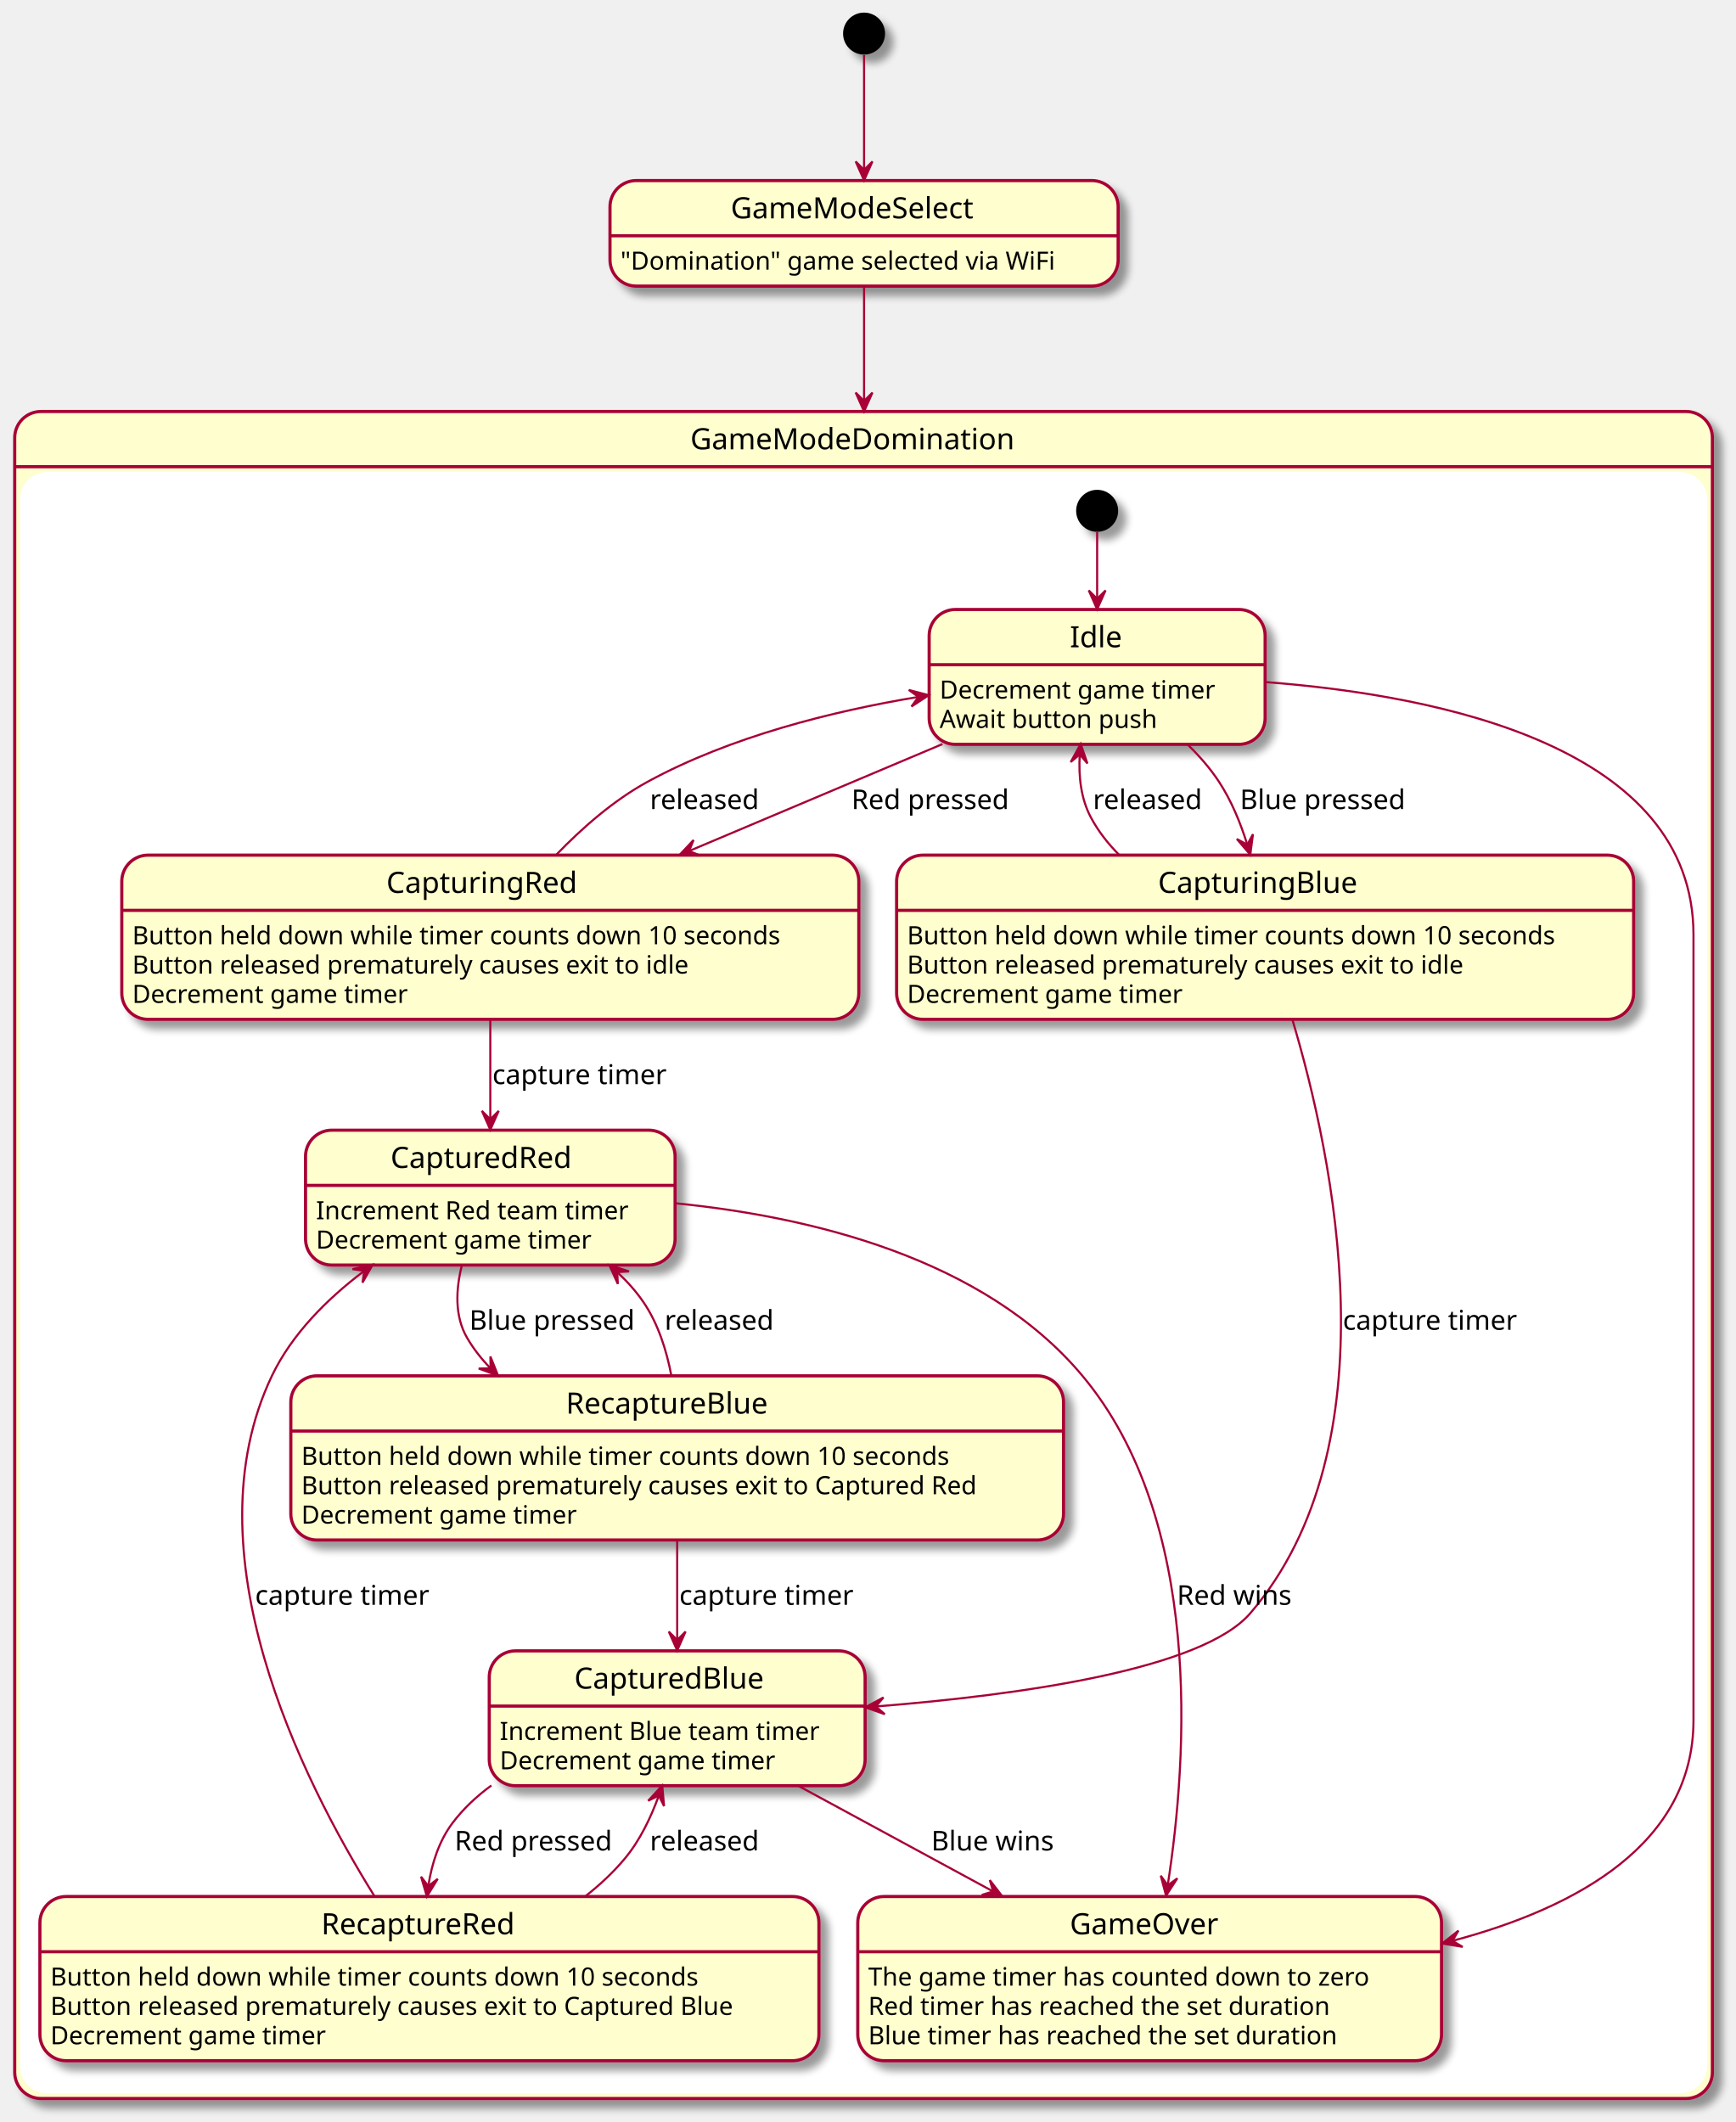
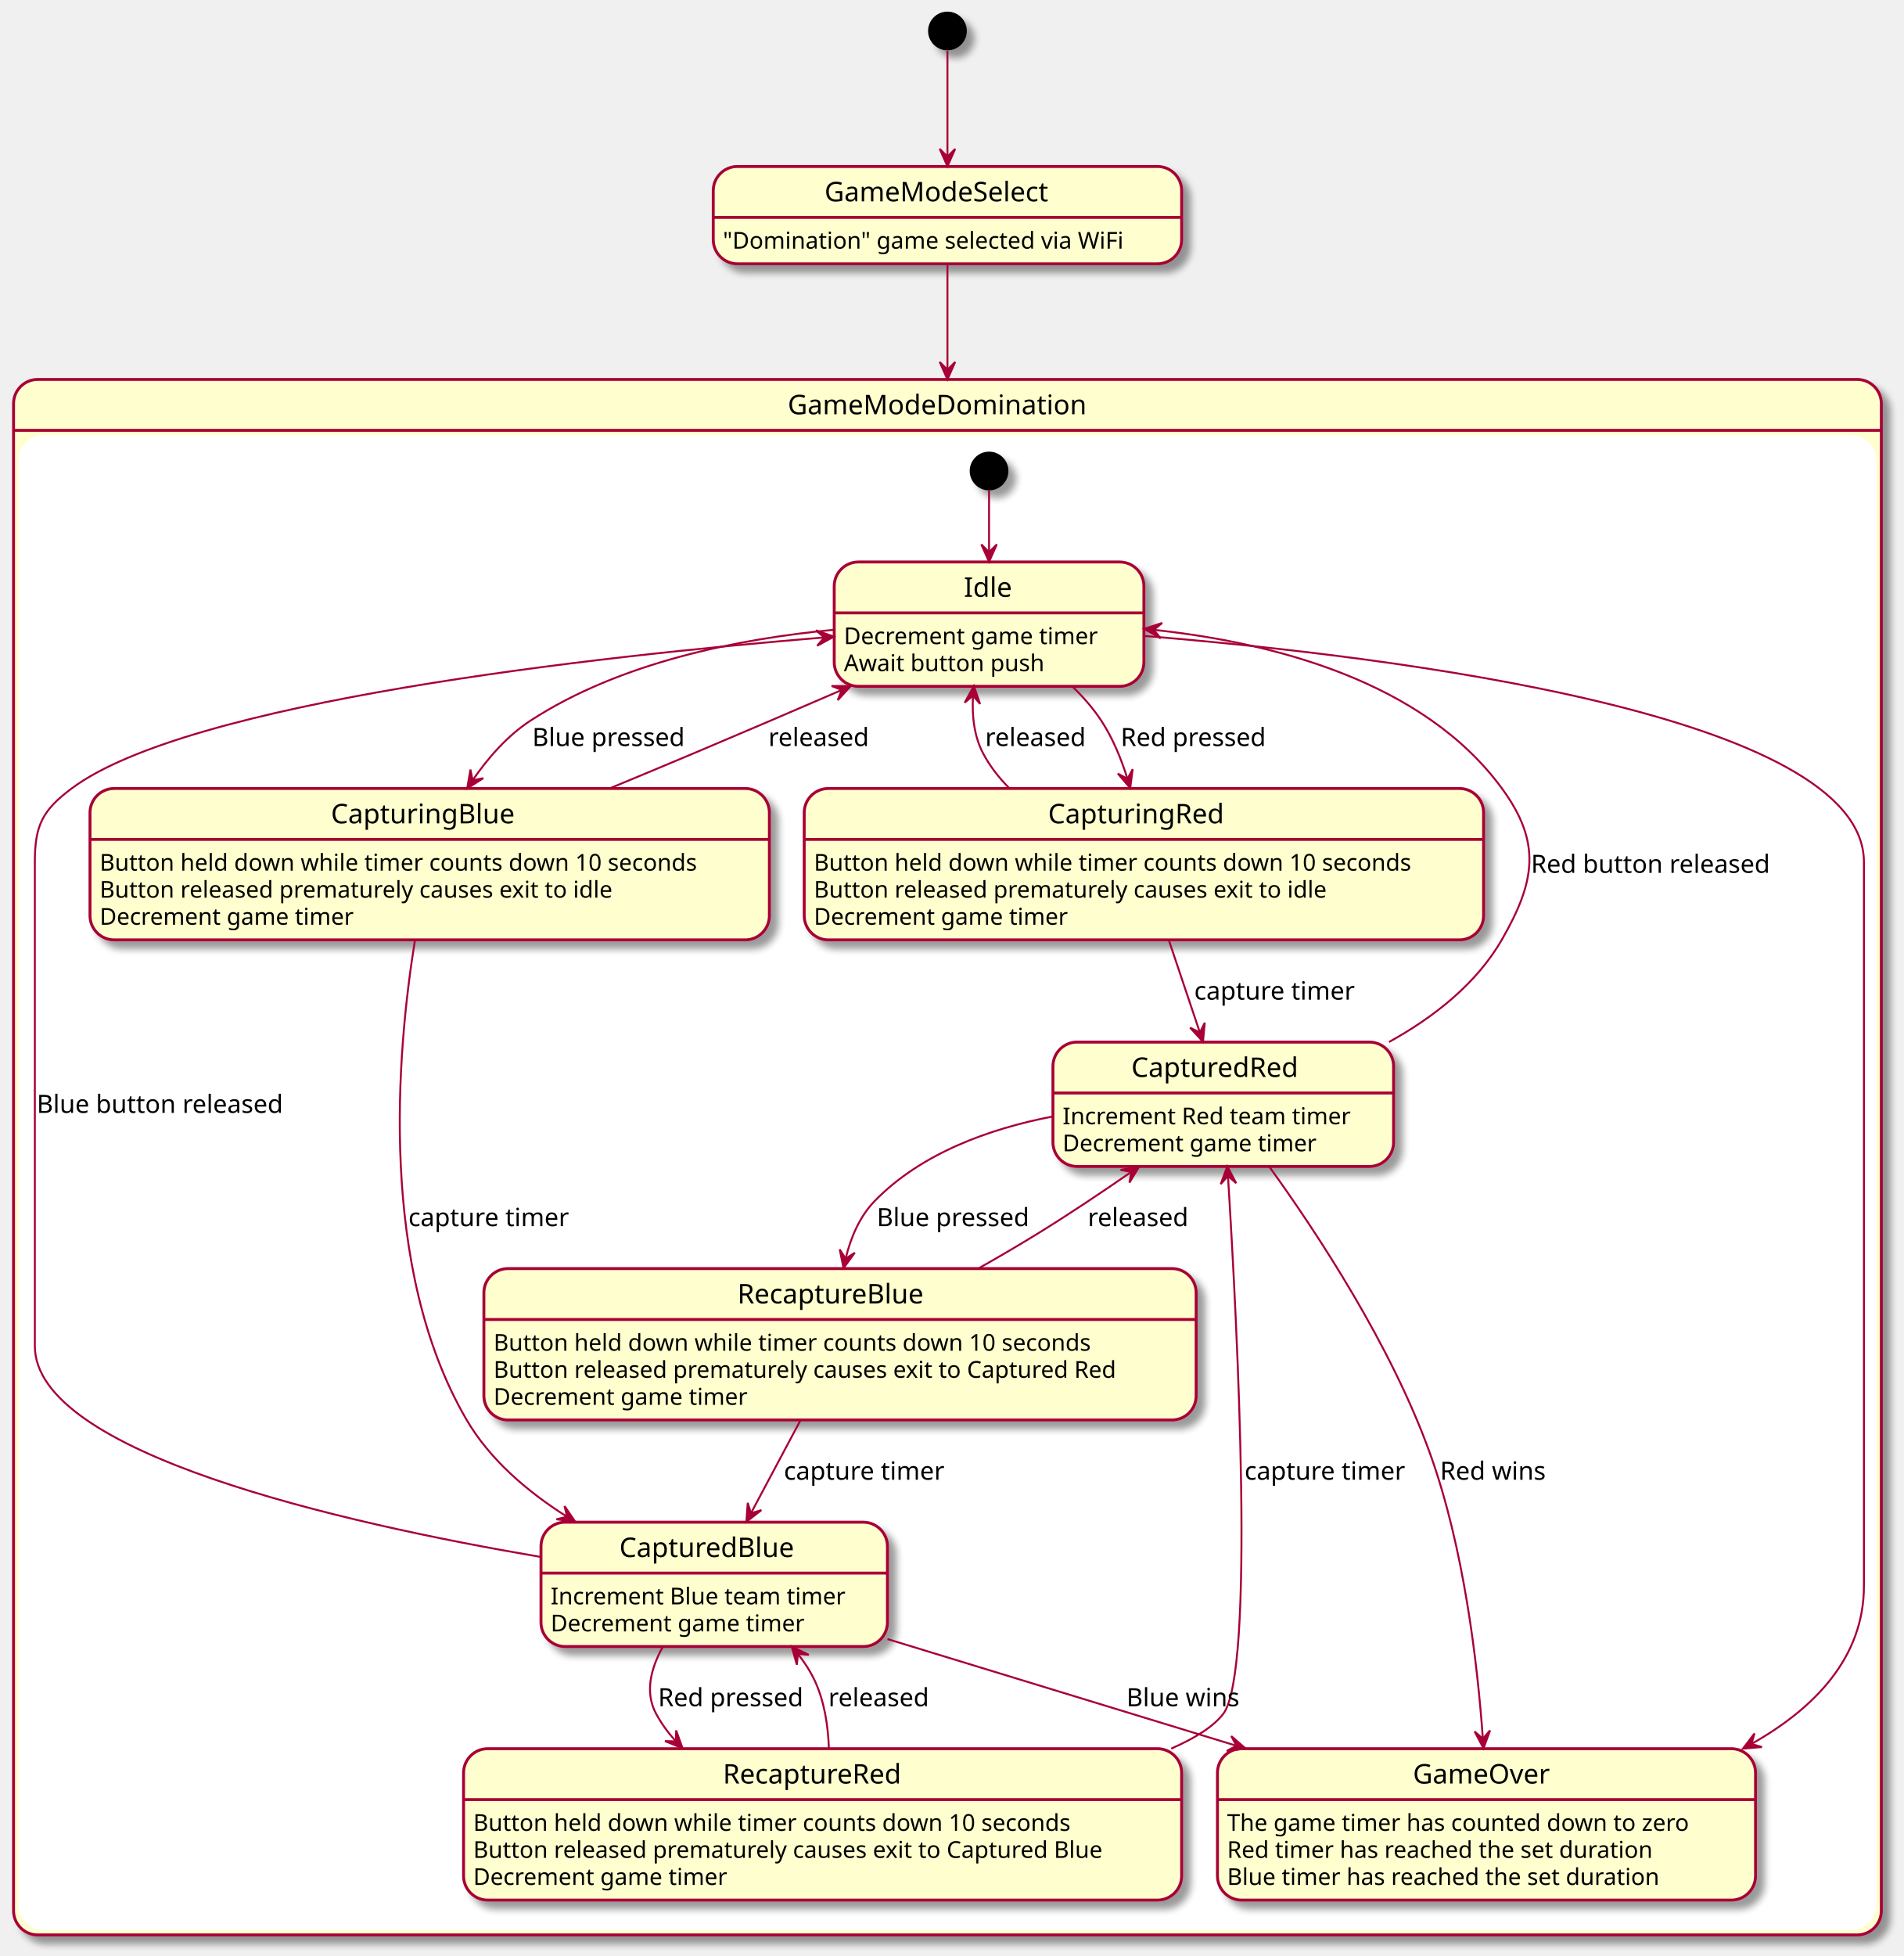
- <svg xmlns="http://www.w3.org/2000/svg" contentScriptType="application/ecmascript" contentStyleType="text/css" height="1712.523px" preserveAspectRatio="none" style="width:1400px;height:1712px;" version="1.1" viewBox="0 0 1400 1712" width="1400.847px" zoomAndPan="magnify">
+ <svg xmlns="http://www.w3.org/2000/svg" contentScriptType="application/ecmascript" contentStyleType="text/css" height="1439.878px" preserveAspectRatio="none" style="width:1401px;height:1439px;background:#FFFFFF;" version="1.1" viewBox="0 0 1401 1439" width="1401.424px" zoomAndPan="magnify">
  <defs>
-     <filter height="300%" id="fn50a905xk61h" width="300%" x="-1" y="-1">
-       <feGaussianBlur result="blurOut" stdDeviation="3.388" />
+     <filter height="300%" id="fvzr2822f9b4v" width="300%" x="-1" y="-1">
+       <feGaussianBlur result="blurOut" stdDeviation="2.848" />
      <feColorMatrix in="blurOut" result="blurOut2" type="matrix" values="0 0 0 0 0 0 0 0 0 0 0 0 0 0 0 0 0 0 .4 0" />
-       <feOffset dx="6.776" dy="6.776" in="blurOut2" result="blurOut3" />
+       <feOffset dx="5.697" dy="5.697" in="blurOut2" result="blurOut3" />
      <feBlend in="SourceGraphic" in2="blurOut3" mode="normal" />
    </filter>
  </defs>
  <g>
-     <ellipse cx="697.036" cy="27.102" fill="#000000" filter="url(#fn50a905xk61h)" rx="16.939" ry="16.939" style="stroke:none;stroke-width:1.694;" />
+     <ellipse cx="697.152" cy="22.787" fill="#000000" filter="url(#fvzr2822f9b4v)" rx="14.242" ry="14.242" style="stroke:none;stroke-width:1.424;" />
    <g id="GameModeSelect">
-       <rect fill="#FEFECE" filter="url(#fn50a905xk61h)" height="85.144" rx="21.174" ry="21.174" style="stroke:#A80036;stroke-width:2.541;" width="409.921" x="492.075" y="145.674" />
-       <line style="stroke:#A80036;stroke-width:2.541;" x1="492.075" x2="901.996" y1="190.219" y2="190.219" />
-       <text fill="#000000" font-family="sans-serif" font-size="23.715" lengthAdjust="spacing" textLength="215.124" x="589.474" y="176.156">GameModeSelect</text>
-       <text fill="#000000" font-family="sans-serif" font-size="20.327" lengthAdjust="spacing" textLength="376.044" x="500.545" y="217.556">"Domination" game selected via WiFi</text>
+       <rect fill="#FEFECE" filter="url(#fvzr2822f9b4v)" height="71.589" rx="17.803" ry="17.803" style="stroke:#A80036;stroke-width:2.136;" width="344.659" x="524.822" y="122.482" />
+       <line style="stroke:#A80036;stroke-width:2.136;" x1="524.822" x2="869.481" y1="159.935" y2="159.935" />
+       <text fill="#000000" font-family="sans-serif" font-size="19.939" lengthAdjust="spacing" textLength="180.875" x="606.714" y="148.111">GameModeSelect</text>
+       <text fill="#000000" font-family="sans-serif" font-size="17.09" lengthAdjust="spacing" textLength="316.175" x="531.943" y="182.919">"Domination" game selected via WiFi</text>
    </g>
-     <rect fill="#FEFECE" filter="url(#fn50a905xk61h)" height="1361.041" rx="21.174" ry="21.174" style="stroke:#A80036;stroke-width:2.541;" width="1369.51" x="11.857" y="332.002" />
-     <rect fill="#FFFFFF" height="1306.333" rx="21.174" ry="21.174" style="stroke:#FFFFFF;stroke-width:1.694;" width="1359.347" x="16.939" y="381.628" />
-     <line style="stroke:#A80036;stroke-width:2.541;" x1="11.857" x2="1381.367" y1="376.546" y2="376.546" />
-     <text fill="#000000" font-family="sans-serif" font-size="23.715" lengthAdjust="spacing" textLength="279.492" x="556.866" y="362.484">GameModeDomination</text>
-     <ellipse cx="885.058" cy="412.118" fill="#000000" filter="url(#fn50a905xk61h)" rx="16.939" ry="16.939" style="stroke:none;stroke-width:1.694;" />
+     <rect fill="#FEFECE" filter="url(#fvzr2822f9b4v)" height="1144.354" rx="17.803" ry="17.803" style="stroke:#A80036;stroke-width:2.136;" width="1374.364" x="9.97" y="279.146" />
+     <rect fill="#FFFFFF" height="1098.356" rx="17.803" ry="17.803" style="stroke:#FFFFFF;stroke-width:1.424;" width="1365.819" x="14.242" y="320.87" />
+     <line style="stroke:#A80036;stroke-width:2.136;" x1="9.97" x2="1384.334" y1="316.598" y2="316.598" />
+     <text fill="#000000" font-family="sans-serif" font-size="19.939" lengthAdjust="spacing" textLength="234.995" x="579.654" y="304.774">GameModeDomination</text>
+     <ellipse cx="727.772" cy="346.506" fill="#000000" filter="url(#fvzr2822f9b4v)" rx="14.242" ry="14.242" style="stroke:none;stroke-width:1.424;" />
    <g id="GameModeDomination.Idle">
-       <rect fill="#FEFECE" filter="url(#fn50a905xk61h)" height="108.806" rx="21.174" ry="21.174" style="stroke:#A80036;stroke-width:2.541;" width="271.022" x="749.546" y="491.731" />
-       <line style="stroke:#A80036;stroke-width:2.541;" x1="749.546" x2="1020.569" y1="536.275" y2="536.275" />
-       <text fill="#000000" font-family="sans-serif" font-size="23.715" lengthAdjust="spacing" textLength="44.041" x="863.037" y="522.213">Idle</text>
-       <text fill="#000000" font-family="sans-serif" font-size="20.327" lengthAdjust="spacing" textLength="237.145" x="758.016" y="563.612">Decrement game timer</text>
-       <text fill="#000000" font-family="sans-serif" font-size="20.327" lengthAdjust="spacing" textLength="181.246" x="758.016" y="587.274">Await button push</text>
+       <rect fill="#FEFECE" filter="url(#fvzr2822f9b4v)" height="91.483" rx="17.803" ry="17.803" style="stroke:#A80036;stroke-width:2.136;" width="227.874" x="613.835" y="413.444" />
+       <line style="stroke:#A80036;stroke-width:2.136;" x1="613.835" x2="841.709" y1="450.897" y2="450.897" />
+       <text fill="#000000" font-family="sans-serif" font-size="19.939" lengthAdjust="spacing" textLength="37.029" x="709.257" y="439.073">Idle</text>
+       <text fill="#000000" font-family="sans-serif" font-size="17.09" lengthAdjust="spacing" textLength="199.39" x="620.956" y="473.881">Decrement game timer</text>
+       <text fill="#000000" font-family="sans-serif" font-size="17.09" lengthAdjust="spacing" textLength="152.391" x="620.956" y="493.776">Await button push</text>
    </g>
    <g id="GameModeDomination.CapturingRed">
-       <rect fill="#FEFECE" filter="url(#fn50a905xk61h)" height="132.468" rx="21.174" ry="21.174" style="stroke:#A80036;stroke-width:2.541;" width="594.555" x="98.246" y="689.916" />
-       <line style="stroke:#A80036;stroke-width:2.541;" x1="98.246" x2="692.801" y1="734.46" y2="734.46" />
-       <text fill="#000000" font-family="sans-serif" font-size="23.715" lengthAdjust="spacing" textLength="167.695" x="311.676" y="720.398">CapturingRed</text>
-       <text fill="#000000" font-family="sans-serif" font-size="20.327" lengthAdjust="spacing" textLength="560.678" x="106.715" y="761.797">Button held down while timer counts down 10 seconds</text>
-       <text fill="#000000" font-family="sans-serif" font-size="20.327" lengthAdjust="spacing" textLength="487.84" x="106.715" y="785.459">Button released prematurely causes exit to idle</text>
-       <text fill="#000000" font-family="sans-serif" font-size="20.327" lengthAdjust="spacing" textLength="237.145" x="106.715" y="809.12">Decrement game timer</text>
+       <rect fill="#FEFECE" filter="url(#fvzr2822f9b4v)" height="111.378" rx="17.803" ry="17.803" style="stroke:#A80036;stroke-width:2.136;" width="499.898" x="591.76" y="580.077" />
+       <line style="stroke:#A80036;stroke-width:2.136;" x1="591.76" x2="1091.658" y1="617.529" y2="617.529" />
+       <text fill="#000000" font-family="sans-serif" font-size="19.939" lengthAdjust="spacing" textLength="140.997" x="771.211" y="605.706">CapturingRed</text>
+       <text fill="#000000" font-family="sans-serif" font-size="17.09" lengthAdjust="spacing" textLength="471.414" x="598.881" y="640.514">Button held down while timer counts down 10 seconds</text>
+       <text fill="#000000" font-family="sans-serif" font-size="17.09" lengthAdjust="spacing" textLength="410.173" x="598.881" y="660.409">Button released prematurely causes exit to idle</text>
+       <text fill="#000000" font-family="sans-serif" font-size="17.09" lengthAdjust="spacing" textLength="199.39" x="598.881" y="680.303">Decrement game timer</text>
    </g>
    <g id="GameModeDomination.CapturedRed">
-       <rect fill="#FEFECE" filter="url(#fn50a905xk61h)" height="108.806" rx="21.174" ry="21.174" style="stroke:#A80036;stroke-width:2.541;" width="298.125" x="246.461" y="911.816" />
-       <line style="stroke:#A80036;stroke-width:2.541;" x1="246.461" x2="544.586" y1="956.36" y2="956.36" />
-       <text fill="#000000" font-family="sans-serif" font-size="23.715" lengthAdjust="spacing" textLength="160.919" x="315.063" y="942.297">CapturedRed</text>
-       <text fill="#000000" font-family="sans-serif" font-size="20.327" lengthAdjust="spacing" textLength="264.247" x="254.93" y="983.697">Increment Red team timer</text>
-       <text fill="#000000" font-family="sans-serif" font-size="20.327" lengthAdjust="spacing" textLength="237.145" x="254.93" y="1007.358">Decrement game timer</text>
+       <rect fill="#FEFECE" filter="url(#fvzr2822f9b4v)" height="91.483" rx="17.803" ry="17.803" style="stroke:#A80036;stroke-width:2.136;" width="250.661" x="774.771" y="766.649" />
+       <line style="stroke:#A80036;stroke-width:2.136;" x1="774.771" x2="1025.432" y1="804.101" y2="804.101" />
+       <text fill="#000000" font-family="sans-serif" font-size="19.939" lengthAdjust="spacing" textLength="135.3" x="832.452" y="792.278">CapturedRed</text>
+       <text fill="#000000" font-family="sans-serif" font-size="17.09" lengthAdjust="spacing" textLength="222.177" x="781.892" y="827.086">Increment Red team timer</text>
+       <text fill="#000000" font-family="sans-serif" font-size="17.09" lengthAdjust="spacing" textLength="199.39" x="781.892" y="846.98">Decrement game timer</text>
    </g>
    <g id="GameModeDomination.RecaptureBlue">
-       <rect fill="#FEFECE" filter="url(#fn50a905xk61h)" height="132.468" rx="21.174" ry="21.174" style="stroke:#A80036;stroke-width:2.541;" width="623.351" x="234.604" y="1110.001" />
-       <line style="stroke:#A80036;stroke-width:2.541;" x1="234.604" x2="857.955" y1="1154.545" y2="1154.545" />
-       <text fill="#000000" font-family="sans-serif" font-size="23.715" lengthAdjust="spacing" textLength="179.552" x="456.503" y="1140.483">RecaptureBlue</text>
-       <text fill="#000000" font-family="sans-serif" font-size="20.327" lengthAdjust="spacing" textLength="560.678" x="243.073" y="1181.882">Button held down while timer counts down 10 seconds</text>
-       <text fill="#000000" font-family="sans-serif" font-size="20.327" lengthAdjust="spacing" textLength="589.474" x="243.073" y="1205.543">Button released prematurely causes exit to Captured Red</text>
-       <text fill="#000000" font-family="sans-serif" font-size="20.327" lengthAdjust="spacing" textLength="237.145" x="243.073" y="1229.205">Decrement game timer</text>
+       <rect fill="#FEFECE" filter="url(#fvzr2822f9b4v)" height="111.378" rx="17.803" ry="17.803" style="stroke:#A80036;stroke-width:2.136;" width="524.11" x="356.053" y="933.281" />
+       <line style="stroke:#A80036;stroke-width:2.136;" x1="356.053" x2="880.163" y1="970.734" y2="970.734" />
+       <text fill="#000000" font-family="sans-serif" font-size="19.939" lengthAdjust="spacing" textLength="150.966" x="542.625" y="958.91">RecaptureBlue</text>
+       <text fill="#000000" font-family="sans-serif" font-size="17.09" lengthAdjust="spacing" textLength="471.414" x="363.174" y="993.719">Button held down while timer counts down 10 seconds</text>
+       <text fill="#000000" font-family="sans-serif" font-size="17.09" lengthAdjust="spacing" textLength="495.626" x="363.174" y="1013.613">Button released prematurely causes exit to Captured Red</text>
+       <text fill="#000000" font-family="sans-serif" font-size="17.09" lengthAdjust="spacing" textLength="199.39" x="363.174" y="1033.507">Decrement game timer</text>
    </g>
    <g id="GameModeDomination.CapturedBlue">
-       <rect fill="#FEFECE" filter="url(#fn50a905xk61h)" height="108.806" rx="21.174" ry="21.174" style="stroke:#A80036;stroke-width:2.541;" width="303.206" x="394.676" y="1331.9" />
-       <line style="stroke:#A80036;stroke-width:2.541;" x1="394.676" x2="697.883" y1="1376.444" y2="1376.444" />
-       <text fill="#000000" font-family="sans-serif" font-size="23.715" lengthAdjust="spacing" textLength="166.001" x="463.279" y="1362.382">CapturedBlue</text>
-       <text fill="#000000" font-family="sans-serif" font-size="20.327" lengthAdjust="spacing" textLength="269.329" x="403.146" y="1403.782">Increment Blue team timer</text>
-       <text fill="#000000" font-family="sans-serif" font-size="20.327" lengthAdjust="spacing" textLength="237.145" x="403.146" y="1427.443">Decrement game timer</text>
+       <rect fill="#FEFECE" filter="url(#fvzr2822f9b4v)" height="91.483" rx="17.803" ry="17.803" style="stroke:#A80036;stroke-width:2.136;" width="254.934" x="398.067" y="1119.853" />
+       <line style="stroke:#A80036;stroke-width:2.136;" x1="398.067" x2="653.001" y1="1157.305" y2="1157.305" />
+       <text fill="#000000" font-family="sans-serif" font-size="19.939" lengthAdjust="spacing" textLength="139.573" x="455.748" y="1145.482">CapturedBlue</text>
+       <text fill="#000000" font-family="sans-serif" font-size="17.09" lengthAdjust="spacing" textLength="226.45" x="405.188" y="1180.29">Increment Blue team timer</text>
+       <text fill="#000000" font-family="sans-serif" font-size="17.09" lengthAdjust="spacing" textLength="199.39" x="405.188" y="1200.185">Decrement game timer</text>
    </g>
    <g id="GameModeDomination.CapturingBlue">
-       <rect fill="#FEFECE" filter="url(#fn50a905xk61h)" height="132.468" rx="21.174" ry="21.174" style="stroke:#A80036;stroke-width:2.541;" width="594.555" x="723.291" y="689.916" />
-       <line style="stroke:#A80036;stroke-width:2.541;" x1="723.291" x2="1317.846" y1="734.46" y2="734.46" />
-       <text fill="#000000" font-family="sans-serif" font-size="23.715" lengthAdjust="spacing" textLength="172.777" x="934.18" y="720.398">CapturingBlue</text>
-       <text fill="#000000" font-family="sans-serif" font-size="20.327" lengthAdjust="spacing" textLength="560.678" x="731.76" y="761.797">Button held down while timer counts down 10 seconds</text>
-       <text fill="#000000" font-family="sans-serif" font-size="20.327" lengthAdjust="spacing" textLength="487.84" x="731.76" y="785.459">Button released prematurely causes exit to idle</text>
-       <text fill="#000000" font-family="sans-serif" font-size="20.327" lengthAdjust="spacing" textLength="237.145" x="731.76" y="809.12">Decrement game timer</text>
+       <rect fill="#FEFECE" filter="url(#fvzr2822f9b4v)" height="111.378" rx="17.803" ry="17.803" style="stroke:#A80036;stroke-width:2.136;" width="499.898" x="66.226" y="580.077" />
+       <line style="stroke:#A80036;stroke-width:2.136;" x1="66.226" x2="566.124" y1="617.529" y2="617.529" />
+       <text fill="#000000" font-family="sans-serif" font-size="19.939" lengthAdjust="spacing" textLength="145.27" x="243.54" y="605.706">CapturingBlue</text>
+       <text fill="#000000" font-family="sans-serif" font-size="17.09" lengthAdjust="spacing" textLength="471.414" x="73.347" y="640.514">Button held down while timer counts down 10 seconds</text>
+       <text fill="#000000" font-family="sans-serif" font-size="17.09" lengthAdjust="spacing" textLength="410.173" x="73.347" y="660.409">Button released prematurely causes exit to idle</text>
+       <text fill="#000000" font-family="sans-serif" font-size="17.09" lengthAdjust="spacing" textLength="199.39" x="73.347" y="680.303">Decrement game timer</text>
    </g>
    <g id="GameModeDomination.RecaptureRed">
-       <rect fill="#FEFECE" filter="url(#fn50a905xk61h)" height="132.468" rx="21.174" ry="21.174" style="stroke:#A80036;stroke-width:2.541;" width="628.433" x="32.184" y="1530.085" />
-       <line style="stroke:#A80036;stroke-width:2.541;" x1="32.184" x2="660.617" y1="1574.63" y2="1574.63" />
-       <text fill="#000000" font-family="sans-serif" font-size="23.715" lengthAdjust="spacing" textLength="174.471" x="259.165" y="1560.567">RecaptureRed</text>
-       <text fill="#000000" font-family="sans-serif" font-size="20.327" lengthAdjust="spacing" textLength="560.678" x="40.653" y="1601.967">Button held down while timer counts down 10 seconds</text>
-       <text fill="#000000" font-family="sans-serif" font-size="20.327" lengthAdjust="spacing" textLength="594.555" x="40.653" y="1625.628">Button released prematurely causes exit to Captured Blue</text>
-       <text fill="#000000" font-family="sans-serif" font-size="20.327" lengthAdjust="spacing" textLength="237.145" x="40.653" y="1649.29">Decrement game timer</text>
+       <rect fill="#FEFECE" filter="url(#fvzr2822f9b4v)" height="111.378" rx="17.803" ry="17.803" style="stroke:#A80036;stroke-width:2.136;" width="528.383" x="341.099" y="1286.486" />
+       <line style="stroke:#A80036;stroke-width:2.136;" x1="341.099" x2="869.481" y1="1323.938" y2="1323.938" />
+       <text fill="#000000" font-family="sans-serif" font-size="19.939" lengthAdjust="spacing" textLength="146.694" x="531.943" y="1312.115">RecaptureRed</text>
+       <text fill="#000000" font-family="sans-serif" font-size="17.09" lengthAdjust="spacing" textLength="471.414" x="348.22" y="1346.923">Button held down while timer counts down 10 seconds</text>
+       <text fill="#000000" font-family="sans-serif" font-size="17.09" lengthAdjust="spacing" textLength="499.898" x="348.22" y="1366.818">Button released prematurely causes exit to Captured Blue</text>
+       <text fill="#000000" font-family="sans-serif" font-size="17.09" lengthAdjust="spacing" textLength="199.39" x="348.22" y="1386.712">Decrement game timer</text>
    </g>
    <g id="GameModeDomination.GameOver">
-       <rect fill="#FEFECE" filter="url(#fn50a905xk61h)" height="132.468" rx="21.174" ry="21.174" style="stroke:#A80036;stroke-width:2.541;" width="470.901" x="691.954" y="1530.085" />
-       <line style="stroke:#A80036;stroke-width:2.541;" x1="691.954" x2="1162.855" y1="1574.63" y2="1574.63" />
-       <text fill="#000000" font-family="sans-serif" font-size="23.715" lengthAdjust="spacing" textLength="128.736" x="863.037" y="1560.567">GameOver</text>
-       <text fill="#000000" font-family="sans-serif" font-size="20.327" lengthAdjust="spacing" textLength="437.024" x="700.423" y="1601.967">The game timer has counted down to zero</text>
-       <text fill="#000000" font-family="sans-serif" font-size="20.327" lengthAdjust="spacing" textLength="399.758" x="700.423" y="1625.628">Red timer has reached the set duration</text>
-       <text fill="#000000" font-family="sans-serif" font-size="20.327" lengthAdjust="spacing" textLength="404.84" x="700.423" y="1649.29">Blue timer has reached the set duration</text>
+       <rect fill="#FEFECE" filter="url(#fvzr2822f9b4v)" height="111.378" rx="17.803" ry="17.803" style="stroke:#A80036;stroke-width:2.136;" width="395.931" x="895.829" y="1286.486" />
+       <line style="stroke:#A80036;stroke-width:2.136;" x1="895.829" x2="1291.76" y1="1323.938" y2="1323.938" />
+       <text fill="#000000" font-family="sans-serif" font-size="19.939" lengthAdjust="spacing" textLength="108.24" x="1039.675" y="1312.115">GameOver</text>
+       <text fill="#000000" font-family="sans-serif" font-size="17.09" lengthAdjust="spacing" textLength="367.447" x="902.95" y="1346.923">The game timer has counted down to zero</text>
+       <text fill="#000000" font-family="sans-serif" font-size="17.09" lengthAdjust="spacing" textLength="336.114" x="902.95" y="1366.818">Red timer has reached the set duration</text>
+       <text fill="#000000" font-family="sans-serif" font-size="17.09" lengthAdjust="spacing" textLength="340.387" x="902.95" y="1386.712">Blue timer has reached the set duration</text>
    </g>
-     <path d="M885.058,429.286 C885.058,442.749 885.058,463.172 885.058,483.09 " fill="none" id="*start*GameModeDomination-to-Idle" style="stroke:#A80036;stroke-width:1.694;" />
-     <polygon fill="#A80036" points="885.058,491.573,891.833,476.328,885.058,483.104,878.282,476.328,885.058,491.573" style="stroke:#A80036;stroke-width:1.694;" />
-     <path d="M760.26,600.311 C698.198,626.512 622.461,658.482 556.119,686.489 " fill="none" id="Idle-to-CapturingRed" style="stroke:#A80036;stroke-width:1.694;" />
-     <polygon fill="#A80036" points="548.077,689.884,564.757,690.199,555.88,686.591,559.488,677.714,548.077,689.884" style="stroke:#A80036;stroke-width:1.694;" />
-     <text fill="#000000" font-family="sans-serif" font-size="22.021" lengthAdjust="spacing" textLength="135.511" x="686.872" y="652.764">Red pressed</text>
-     <path d="M448.817,689.53 C469.728,667.875 495.261,645.492 522.565,630.63 C589.452,594.221 671.658,573.742 740.867,562.244 " fill="none" id="CapturingRed-to-Idle" style="stroke:#A80036;stroke-width:1.694;" />
-     <polygon fill="#A80036" points="749.24,560.886,733.107,556.637,740.879,562.241,735.275,570.013,749.24,560.886" style="stroke:#A80036;stroke-width:1.694;" />
-     <text fill="#000000" font-family="sans-serif" font-size="22.021" lengthAdjust="spacing" textLength="93.164" x="524.259" y="652.764">released</text>
-     <path d="M395.523,822.492 C395.523,848.003 395.523,877.17 395.523,902.394 " fill="none" id="CapturingRed-to-CapturedRed" style="stroke:#A80036;stroke-width:1.694;" />
-     <polygon fill="#A80036" points="395.523,911.495,402.299,896.25,395.523,903.026,388.748,896.25,395.523,911.495" style="stroke:#A80036;stroke-width:1.694;" />
-     <text fill="#000000" font-family="sans-serif" font-size="22.021" lengthAdjust="spacing" textLength="147.368" x="397.217" y="874.663">capture timer</text>
-     <path d="M372.673,1020.477 C367.677,1040.096 366.543,1061.855 376.89,1079.511 C382.084,1088.37 388.439,1096.465 395.61,1103.85 " fill="none" id="CapturedRed-to-RecaptureBlue" style="stroke:#A80036;stroke-width:1.694;" />
-     <polygon fill="#A80036" points="401.814,1109.889,395.612,1094.402,395.744,1103.983,386.163,1104.115,401.814,1109.889" style="stroke:#A80036;stroke-width:1.694;" />
-     <text fill="#000000" font-family="sans-serif" font-size="22.021" lengthAdjust="spacing" textLength="138.899" x="378.584" y="1072.849">Blue pressed</text>
-     <path d="M541.545,1109.64 C537.688,1089.452 530.926,1067.974 519.177,1050.715 C513.266,1042.032 506.117,1034.014 498.273,1026.67 " fill="none" id="RecaptureBlue-to-CapturedRed" style="stroke:#A80036;stroke-width:1.694;" />
-     <polygon fill="#A80036" points="491.531,1020.66,498.404,1035.862,497.854,1026.295,507.42,1025.745,491.531,1020.66" style="stroke:#A80036;stroke-width:1.694;" />
-     <text fill="#000000" font-family="sans-serif" font-size="22.021" lengthAdjust="spacing" textLength="93.164" x="536.116" y="1072.849">released</text>
-     <path d="M546.279,1242.576 C546.279,1268.088 546.279,1297.255 546.279,1322.479 " fill="none" id="RecaptureBlue-to-CapturedBlue" style="stroke:#A80036;stroke-width:1.694;" />
-     <polygon fill="#A80036" points="546.279,1331.58,553.055,1316.335,546.279,1323.111,539.504,1316.335,546.279,1331.58" style="stroke:#A80036;stroke-width:1.694;" />
-     <text fill="#000000" font-family="sans-serif" font-size="22.021" lengthAdjust="spacing" textLength="147.368" x="547.973" y="1294.748">capture timer</text>
-     <path d="M957.703,600.352 C967.265,609.624 976.196,619.804 983.303,630.63 C993.245,645.77 1000.623,663.668 1006.066,681.076 " fill="none" id="Idle-to-CapturingBlue" style="stroke:#A80036;stroke-width:1.694;" />
-     <polygon fill="#A80036" points="1008.584,689.567,1010.746,673.025,1006.176,681.447,997.754,676.878,1008.584,689.567" style="stroke:#A80036;stroke-width:1.694;" />
-     <text fill="#000000" font-family="sans-serif" font-size="22.021" lengthAdjust="spacing" textLength="138.899" x="1000.242" y="652.764">Blue pressed</text>
-     <path d="M902.886,689.774 C893.832,680.706 885.92,670.606 879.976,659.426 C871.899,644.232 870.017,626.172 871.013,609.046 " fill="none" id="CapturingBlue-to-Idle" style="stroke:#A80036;stroke-width:1.694;" />
-     <polygon fill="#A80036" points="871.779,600.196,863.713,614.799,871.048,608.634,877.214,615.969,871.779,600.196" style="stroke:#A80036;stroke-width:1.694;" />
-     <text fill="#000000" font-family="sans-serif" font-size="22.021" lengthAdjust="spacing" textLength="93.164" x="881.67" y="652.764">released</text>
-     <path d="M1042.391,822.039 C1075.886,934.05 1124.697,1165.786 1008.711,1301.41 C969.962,1346.722 824.665,1367.35 707.148,1376.709 " fill="none" id="CapturingBlue-to-CapturedBlue" style="stroke:#A80036;stroke-width:1.694;" />
-     <polygon fill="#A80036" points="698.021,1377.417,713.745,1382.992,706.466,1376.761,712.696,1369.481,698.021,1377.417" style="stroke:#A80036;stroke-width:1.694;" />
-     <text fill="#000000" font-family="sans-serif" font-size="22.021" lengthAdjust="spacing" textLength="147.368" x="1083.243" y="1072.849">capture timer</text>
-     <path d="M396.399,1440.489 C384.532,1449.153 373.777,1459.188 365.033,1470.799 C354.147,1485.257 348.374,1503.409 345.54,1521.318 " fill="none" id="CapturedBlue-to-RecaptureRed" style="stroke:#A80036;stroke-width:1.694;" />
-     <polygon fill="#A80036" points="344.375,1530.073,353.103,1515.855,345.492,1521.677,339.67,1514.067,344.375,1530.073" style="stroke:#A80036;stroke-width:1.694;" />
-     <text fill="#000000" font-family="sans-serif" font-size="22.021" lengthAdjust="spacing" textLength="135.511" x="366.727" y="1492.933">Red pressed</text>
-     <path d="M472.282,1529.837 C483.892,1520.709 494.728,1510.625 503.932,1499.595 C516.155,1484.948 525.062,1466.405 531.455,1448.653 " fill="none" id="RecaptureRed-to-CapturedBlue" style="stroke:#A80036;stroke-width:1.694;" />
-     <polygon fill="#A80036" points="534.219,1440.569,522.873,1452.799,531.477,1448.582,535.694,1457.186,534.219,1440.569" style="stroke:#A80036;stroke-width:1.694;" />
-     <text fill="#000000" font-family="sans-serif" font-size="22.021" lengthAdjust="spacing" textLength="93.164" x="524.259" y="1492.933">released</text>
-     <path d="M302.114,1529.848 C242.609,1434.369 151.703,1251.615 219.359,1110.001 C235.451,1076.318 263.842,1048.047 293.194,1025.806 " fill="none" id="RecaptureRed-to-CapturedRed" style="stroke:#A80036;stroke-width:1.694;" />
-     <polygon fill="#A80036" points="300.669,1020.282,284.381,1023.893,293.857,1025.315,292.434,1034.791,300.669,1020.282" style="stroke:#A80036;stroke-width:1.694;" />
-     <text fill="#000000" font-family="sans-serif" font-size="22.021" lengthAdjust="spacing" textLength="147.368" x="205.808" y="1294.748">capture timer</text>
-     <path d="M643.439,1440.48 C691.366,1466.468 749.765,1498.133 801.112,1525.975 " fill="none" id="CapturedBlue-to-GameOver" style="stroke:#A80036;stroke-width:1.694;" />
-     <polygon fill="#A80036" points="808.634,1530.053,798.461,1516.831,801.188,1526.017,792.003,1528.744,808.634,1530.053" style="stroke:#A80036;stroke-width:1.694;" />
-     <text fill="#000000" font-family="sans-serif" font-size="22.021" lengthAdjust="spacing" textLength="101.633" x="751.24" y="1492.933">Blue wins</text>
-     <path d="M545.046,970.807 C653.105,981.565 793.553,1014.738 873.2,1110.001 C970.353,1226.202 958.159,1416.7 942.025,1520.823 " fill="none" id="CapturedRed-to-GameOver" style="stroke:#A80036;stroke-width:1.694;" />
-     <polygon fill="#A80036" points="940.656,1529.396,949.749,1515.409,941.99,1521.032,936.367,1513.274,940.656,1529.396" style="stroke:#A80036;stroke-width:1.694;" />
-     <text fill="#000000" font-family="sans-serif" font-size="22.021" lengthAdjust="spacing" textLength="98.246" x="949.425" y="1294.748">Red wins</text>
-     <path d="M1020.982,550.297 C1163.238,561.17 1366.122,603.165 1366.122,754.284 C1366.122,754.284 1366.122,754.284 1366.122,1387.799 C1366.122,1487.296 1272.63,1538.97 1171.964,1565.771 " fill="none" id="Idle-to-GameOver" style="stroke:#A80036;stroke-width:1.694;" />
-     <polygon fill="#A80036" points="1163.458,1567.973,1179.915,1570.712,1171.658,1565.851,1176.519,1557.594,1163.458,1567.973" style="stroke:#A80036;stroke-width:1.694;" />
-     <path d="M697.036,44.477 C697.036,65.818 697.036,104.989 697.036,136.77 " fill="none" id="*start-to-GameModeSelect" style="stroke:#A80036;stroke-width:1.694;" />
-     <polygon fill="#A80036" points="697.036,145.517,703.811,130.272,697.036,137.048,690.26,130.272,697.036,145.517" style="stroke:#A80036;stroke-width:1.694;" />
-     <path d="M697.036,230.413 C697.036,253.567 697.036,285.493 697.036,323.287 " fill="none" id="GameModeSelect-to-GameModeDomination" style="stroke:#A80036;stroke-width:1.694;" />
-     <polygon fill="#A80036" points="697.036,331.962,703.811,316.717,697.036,323.492,690.26,316.717,697.036,331.962" style="stroke:#A80036;stroke-width:1.694;" />
+     <path d="M727.772,360.941 C727.772,372.26 727.772,389.432 727.772,406.179 " fill="none" id="*start*GameModeDomination-to-Idle" style="stroke:#A80036;stroke-width:1.424;" />
+     <polygon fill="#A80036" points="727.772,413.312,733.469,400.494,727.772,406.191,722.075,400.494,727.772,413.312" style="stroke:#A80036;stroke-width:1.424;" />
+     <path d="M788.852,504.772 C796.892,512.568 804.4,521.127 810.376,530.23 C818.735,542.959 824.939,558.007 829.515,572.644 " fill="none" id="Idle-to-CapturingRed" style="stroke:#A80036;stroke-width:1.424;" />
+     <polygon fill="#A80036" points="831.633,579.784,833.45,565.875,829.608,572.956,822.527,569.115,831.633,579.784" style="stroke:#A80036;stroke-width:1.424;" />
+     <text fill="#000000" font-family="sans-serif" font-size="18.515" lengthAdjust="spacing" textLength="113.937" x="824.619" y="548.84">Red pressed</text>
+     <path d="M742.762,579.957 C735.149,572.333 728.497,563.841 723.5,554.441 C716.709,541.666 715.127,526.481 715.964,512.082 " fill="none" id="CapturingRed-to-Idle" style="stroke:#A80036;stroke-width:1.424;" />
+     <polygon fill="#A80036" points="716.608,504.641,709.826,516.919,715.993,511.735,721.177,517.902,716.608,504.641" style="stroke:#A80036;stroke-width:1.424;" />
+     <text fill="#000000" font-family="sans-serif" font-size="18.515" lengthAdjust="spacing" textLength="78.332" x="724.924" y="548.84">released</text>
+     <path d="M860.024,691.546 C867.296,713.184 875.62,737.949 882.789,759.285 " fill="none" id="CapturingRed-to-CapturedRed" style="stroke:#A80036;stroke-width:1.424;" />
+     <polygon fill="#A80036" points="885.173,766.38,886.489,752.414,882.904,759.63,875.689,756.045,885.173,766.38" style="stroke:#A80036;stroke-width:1.424;" />
+     <text fill="#000000" font-family="sans-serif" font-size="18.515" lengthAdjust="spacing" textLength="123.906" x="878.739" y="735.411">capture timer</text>
+     <path d="M774.381,821.414 C727.721,830.47 677.899,848.448 643.744,883.434 C632.595,894.855 626.041,910.308 622.252,925.804 " fill="none" id="CapturedRed-to-RecaptureBlue" style="stroke:#A80036;stroke-width:1.424;" />
+     <polygon fill="#A80036" points="620.7,932.914,629.001,921.607,622.22,925.957,617.87,919.176,620.7,932.914" style="stroke:#A80036;stroke-width:1.424;" />
+     <text fill="#000000" font-family="sans-serif" font-size="18.515" lengthAdjust="spacing" textLength="116.785" x="645.168" y="902.044">Blue pressed</text>
+     <path d="M1022.048,766.603 C1054.847,748.48 1086.403,723.871 1105.188,691.165 C1129.779,648.352 1134.352,619.915 1105.188,580.077 C1047.036,500.64 935.819,472.642 849.116,463.39 " fill="none" id="CapturedRed-to-Idle" style="stroke:#A80036;stroke-width:1.424;" />
+     <polygon fill="#A80036" points="841.864,462.654,854.04,469.618,848.949,463.374,855.193,458.282,841.864,462.654" style="stroke:#A80036;stroke-width:1.424;" />
+     <text fill="#000000" font-family="sans-serif" font-size="18.515" lengthAdjust="spacing" textLength="185.148" x="1126.551" y="642.125">Red button released</text>
+     <path d="M720.057,933.12 C734.731,924.82 749.537,916.172 763.377,907.646 C786.243,893.557 810.587,877.264 832.302,862.239 " fill="none" id="RecaptureBlue-to-CapturedRed" style="stroke:#A80036;stroke-width:1.424;" />
+     <polygon fill="#A80036" points="838.354,858.038,824.576,860.668,832.504,862.099,831.073,870.027,838.354,858.038" style="stroke:#A80036;stroke-width:1.424;" />
+     <text fill="#000000" font-family="sans-serif" font-size="18.515" lengthAdjust="spacing" textLength="78.332" x="800.407" y="902.044">released</text>
+     <path d="M589.071,1044.75 C577.442,1066.576 564.117,1091.585 552.684,1113.045 " fill="none" id="RecaptureBlue-to-CapturedBlue" style="stroke:#A80036;stroke-width:1.424;" />
+     <polygon fill="#A80036" points="549.2,1119.584,560.256,1110.951,552.549,1113.299,550.2,1105.593,549.2,1119.584" style="stroke:#A80036;stroke-width:1.424;" />
+     <text fill="#000000" font-family="sans-serif" font-size="18.515" lengthAdjust="spacing" textLength="123.906" x="576.806" y="1088.616">capture timer</text>
+     <path d="M613.481,463.333 C544.07,469.877 456.397,487.083 390.234,530.23 C373.371,541.226 359.151,557.51 347.82,573.944 " fill="none" id="Idle-to-CapturingBlue" style="stroke:#A80036;stroke-width:1.424;" />
+     <polygon fill="#A80036" points="343.776,579.997,355.632,572.501,347.731,574.075,346.157,566.174,343.776,579.997" style="stroke:#A80036;stroke-width:1.424;" />
+     <text fill="#000000" font-family="sans-serif" font-size="18.515" lengthAdjust="spacing" textLength="116.785" x="391.658" y="548.84">Blue pressed</text>
+     <path d="M448.621,580.003 C469.149,571.505 490.097,562.776 509.868,554.441 C545.46,539.437 584.207,522.817 619.025,507.775 " fill="none" id="CapturingBlue-to-Idle" style="stroke:#A80036;stroke-width:1.424;" />
+     <polygon fill="#A80036" points="625.934,504.789,611.908,504.646,619.398,507.615,616.429,515.104,625.934,504.789" style="stroke:#A80036;stroke-width:1.424;" />
+     <text fill="#000000" font-family="sans-serif" font-size="18.515" lengthAdjust="spacing" textLength="78.332" x="565.412" y="548.84">released</text>
+     <path d="M305.357,691.547 C291.976,774.087 278.23,932.961 343.235,1044.37 C360.512,1073.979 388.378,1097.611 417.179,1115.788 " fill="none" id="CapturingBlue-to-CapturedBlue" style="stroke:#A80036;stroke-width:1.424;" />
+     <polygon fill="#A80036" points="423.336,1119.585,415.415,1108.008,417.274,1115.848,409.435,1117.707,423.336,1119.585" style="stroke:#A80036;stroke-width:1.424;" />
+     <text fill="#000000" font-family="sans-serif" font-size="18.515" lengthAdjust="spacing" textLength="123.906" x="300.509" y="902.044">capture timer</text>
+     <path d="M487.755,1211.471 C478.914,1227.301 474.264,1245.091 482.808,1260.85 C486.697,1268.023 491.541,1274.653 497.04,1280.762 " fill="none" id="CapturedBlue-to-RecaptureRed" style="stroke:#A80036;stroke-width:1.424;" />
+     <polygon fill="#A80036" points="502.265,1286.227,497.523,1273.026,497.343,1281.081,489.289,1280.901,502.265,1286.227" style="stroke:#A80036;stroke-width:1.424;" />
+     <text fill="#000000" font-family="sans-serif" font-size="18.515" lengthAdjust="spacing" textLength="113.937" x="484.232" y="1255.248">Red pressed</text>
+     <path d="M397.448,1145.351 C249.334,1120.092 25.636,1068.923 25.636,990.25 C25.636,634.197 25.636,634.197 25.636,634.197 C25.636,607.305 31.146,596.165 52.696,580.077 C138.338,516.143 436.019,483.037 606.113,468.969 " fill="none" id="CapturedBlue-to-Idle" style="stroke:#A80036;stroke-width:1.424;" />
+     <polygon fill="#A80036" points="613.613,468.355,600.372,463.724,606.516,468.937,601.303,475.08,613.613,468.355" style="stroke:#A80036;stroke-width:1.424;" />
+     <text fill="#000000" font-family="sans-serif" font-size="18.515" lengthAdjust="spacing" textLength="187.996" x="27.06" y="818.728">Blue button released</text>
+     <path d="M609.917,1286.376 C609.365,1269.775 606.676,1251.885 599.593,1236.639 C596.345,1229.647 592.052,1223.01 587.164,1216.812 " fill="none" id="RecaptureRed-to-CapturedBlue" style="stroke:#A80036;stroke-width:1.424;" />
+     <polygon fill="#A80036" points="582.523,1211.245,586.358,1224.737,587.084,1216.713,595.107,1217.439,582.523,1211.245" style="stroke:#A80036;stroke-width:1.424;" />
+     <text fill="#000000" font-family="sans-serif" font-size="18.515" lengthAdjust="spacing" textLength="78.332" x="609.563" y="1255.248">released</text>
+     <path d="M861.792,1286.425 C879.345,1278.74 892.931,1270.218 900.102,1260.85 C923.576,1230.182 910.56,977.028 903.597,865.767 " fill="none" id="RecaptureRed-to-CapturedRed" style="stroke:#A80036;stroke-width:1.424;" />
+     <polygon fill="#A80036" points="903.105,858.006,898.229,871.158,903.555,865.113,909.6,870.439,903.105,858.006" style="stroke:#A80036;stroke-width:1.424;" />
+     <text fill="#000000" font-family="sans-serif" font-size="18.515" lengthAdjust="spacing" textLength="123.906" x="915.768" y="1088.616">capture timer</text>
+     <path d="M653.062,1205.846 C728.655,1228.959 825.754,1258.649 909.564,1284.275 " fill="none" id="CapturedBlue-to-GameOver" style="stroke:#A80036;stroke-width:1.424;" />
+     <polygon fill="#A80036" points="916.6,1286.426,906.007,1277.231,909.79,1284.345,902.677,1288.128,916.6,1286.426" style="stroke:#A80036;stroke-width:1.424;" />
+     <text fill="#000000" font-family="sans-serif" font-size="18.515" lengthAdjust="spacing" textLength="85.453" x="828.891" y="1255.248">Blue wins</text>
+     <path d="M933.907,858.204 C969.374,907.338 1023.863,990.065 1052.492,1070.006 C1077.181,1138.943 1087.112,1222.925 1091.107,1278.867 " fill="none" id="CapturedRed-to-GameOver" style="stroke:#A80036;stroke-width:1.424;" />
+     <polygon fill="#A80036" points="1091.61,1286.229,1096.42,1273.052,1091.124,1279.124,1085.052,1273.829,1091.61,1286.229" style="stroke:#A80036;stroke-width:1.424;" />
+     <text fill="#000000" font-family="sans-serif" font-size="18.515" lengthAdjust="spacing" textLength="82.604" x="1059.613" y="1088.616">Red wins</text>
+     <path d="M841.749,467.826 C1026.644,482.967 1371.516,525.743 1371.516,634.197 C1371.516,634.197 1371.516,634.197 1371.516,1166.852 C1371.516,1219.514 1335.184,1256.811 1288.803,1282.97 " fill="none" id="Idle-to-GameOver" style="stroke:#A80036;stroke-width:1.424;" />
+     <polygon fill="#A80036" points="1282.497,1286.426,1296.475,1285.262,1288.742,1283.004,1291,1275.27,1282.497,1286.426" style="stroke:#A80036;stroke-width:1.424;" />
+     <path d="M697.152,37.395 C697.152,55.339 697.152,88.274 697.152,114.995 " fill="none" id="*start-to-GameModeSelect" style="stroke:#A80036;stroke-width:1.424;" />
+     <polygon fill="#A80036" points="697.152,122.35,702.848,109.532,697.152,115.229,691.455,109.532,697.152,122.35" style="stroke:#A80036;stroke-width:1.424;" />
+     <path d="M697.152,193.73 C697.152,213.197 697.152,240.041 697.152,271.818 " fill="none" id="GameModeSelect-to-GameModeDomination" style="stroke:#A80036;stroke-width:1.424;" />
+     <polygon fill="#A80036" points="697.152,279.111,702.848,266.293,697.152,271.99,691.455,266.293,697.152,279.111" style="stroke:#A80036;stroke-width:1.424;" />
  </g>
</svg>
